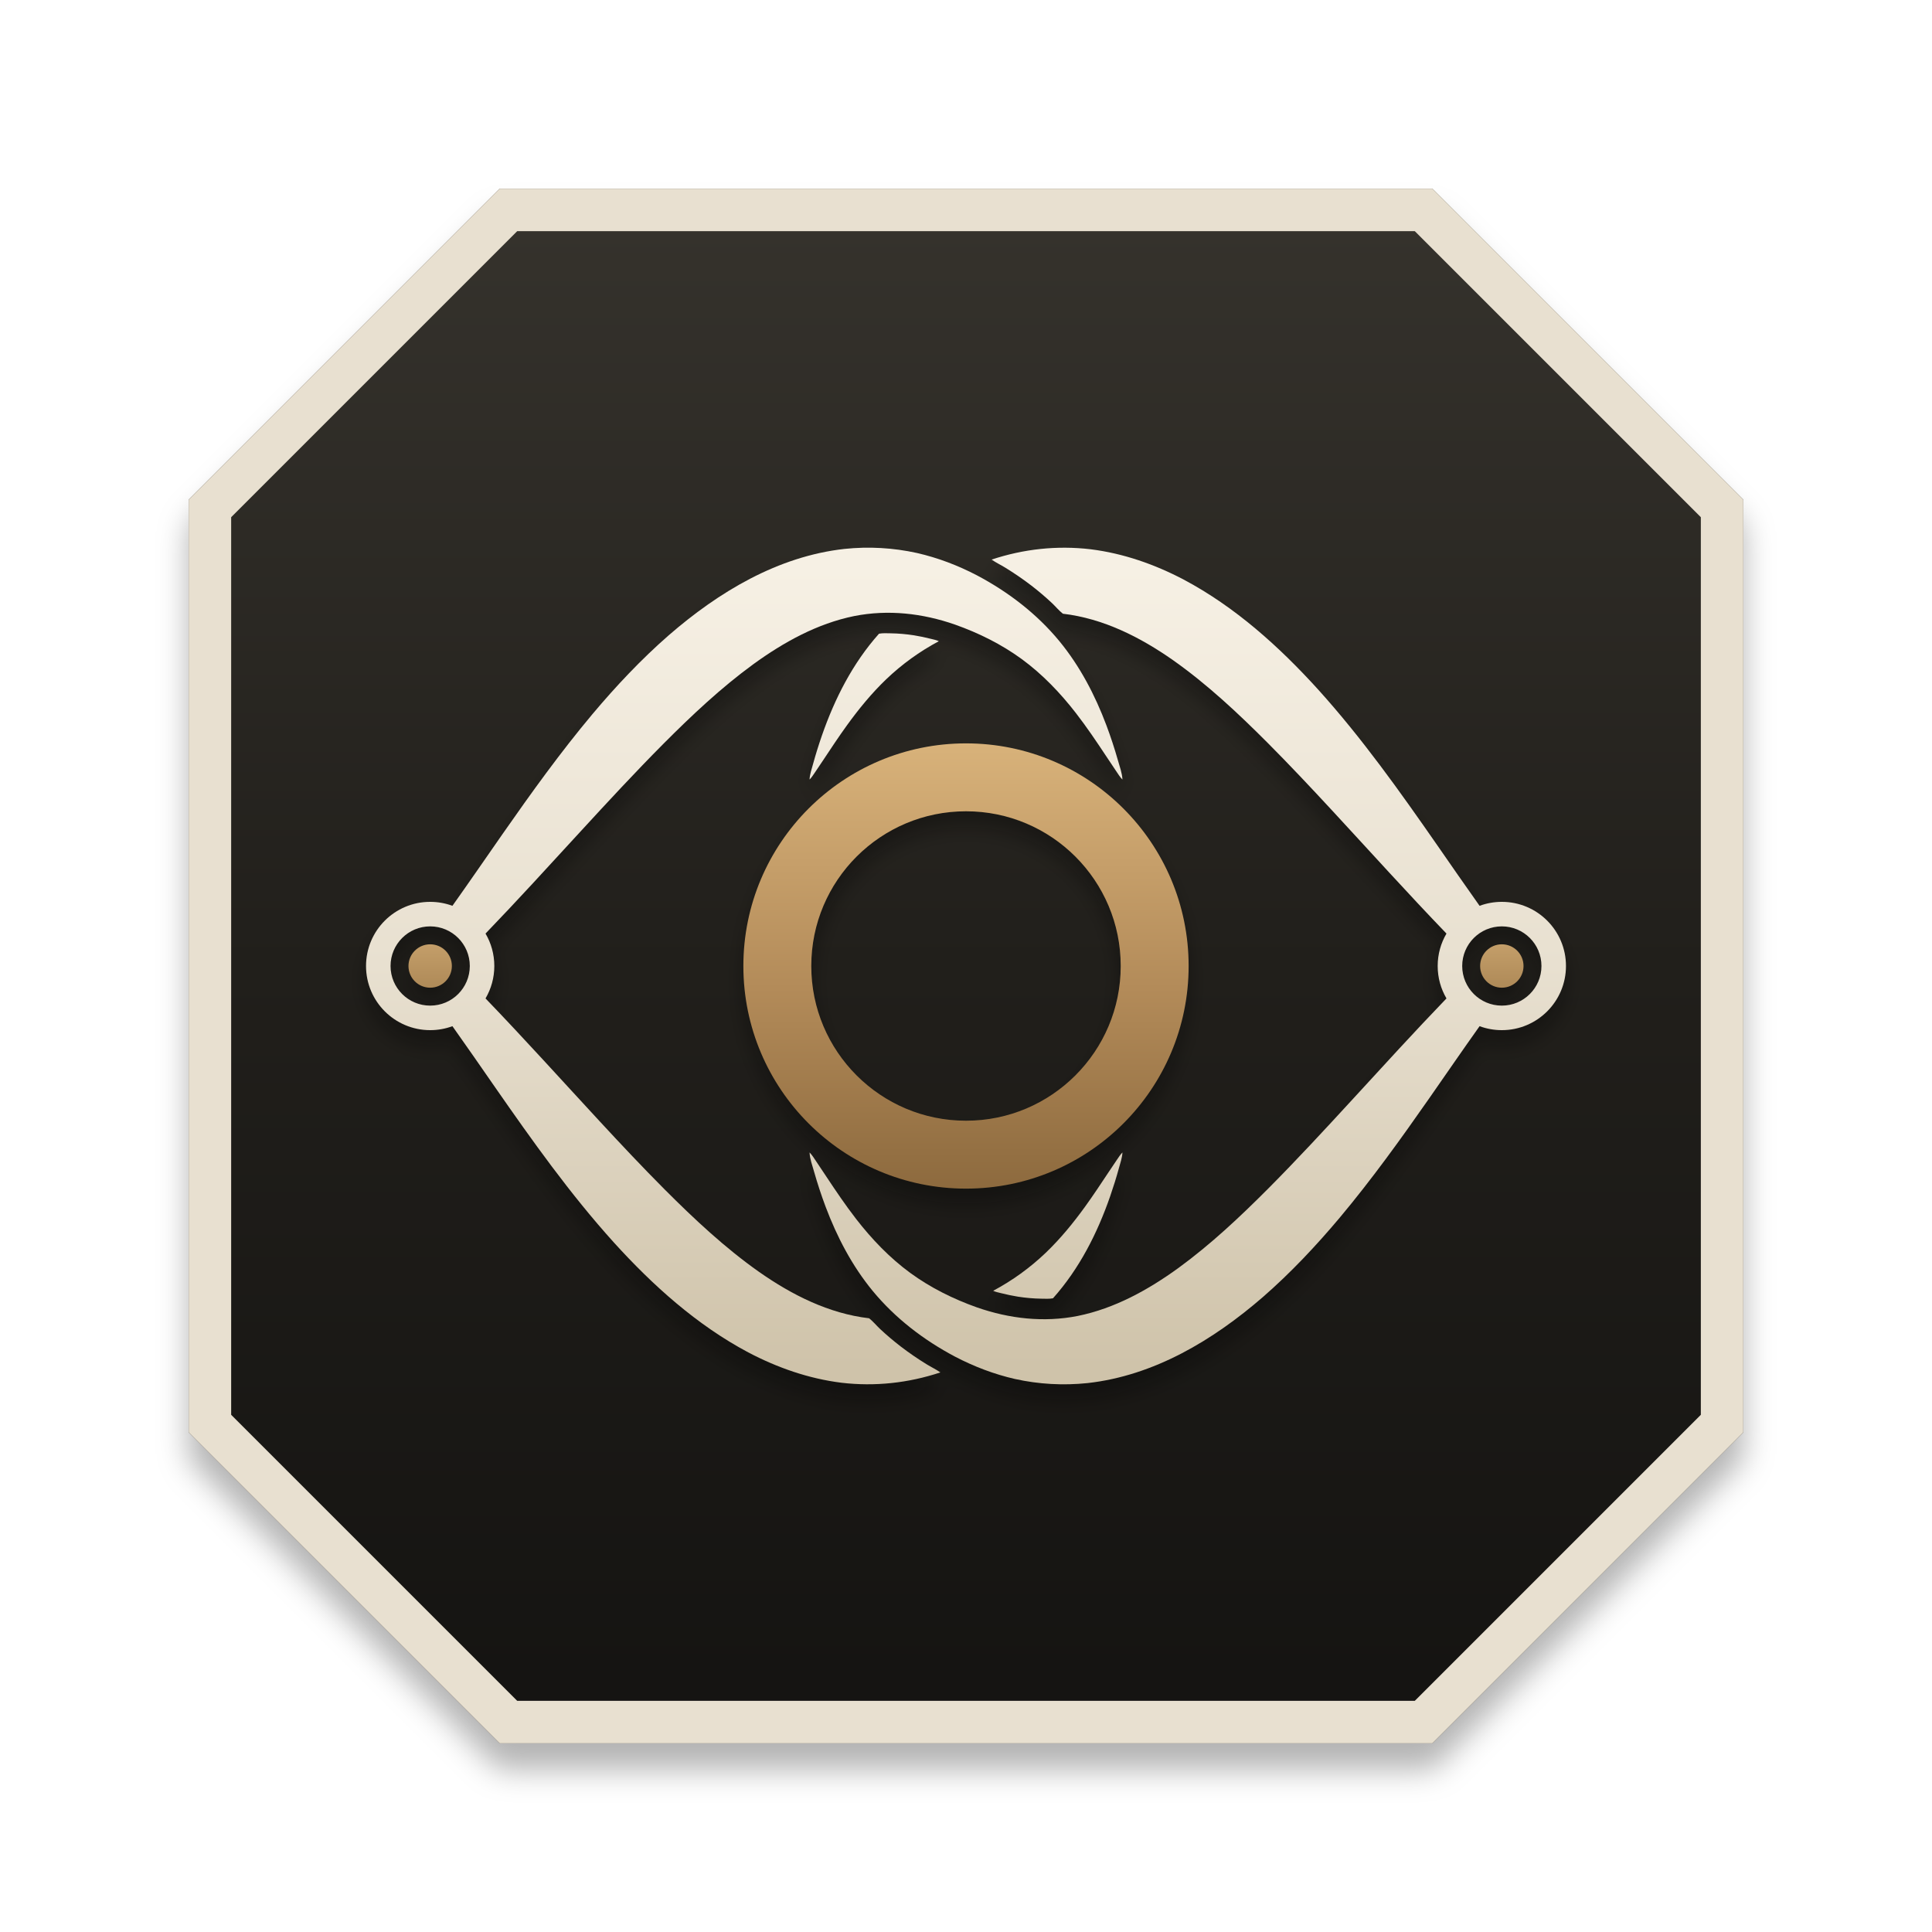
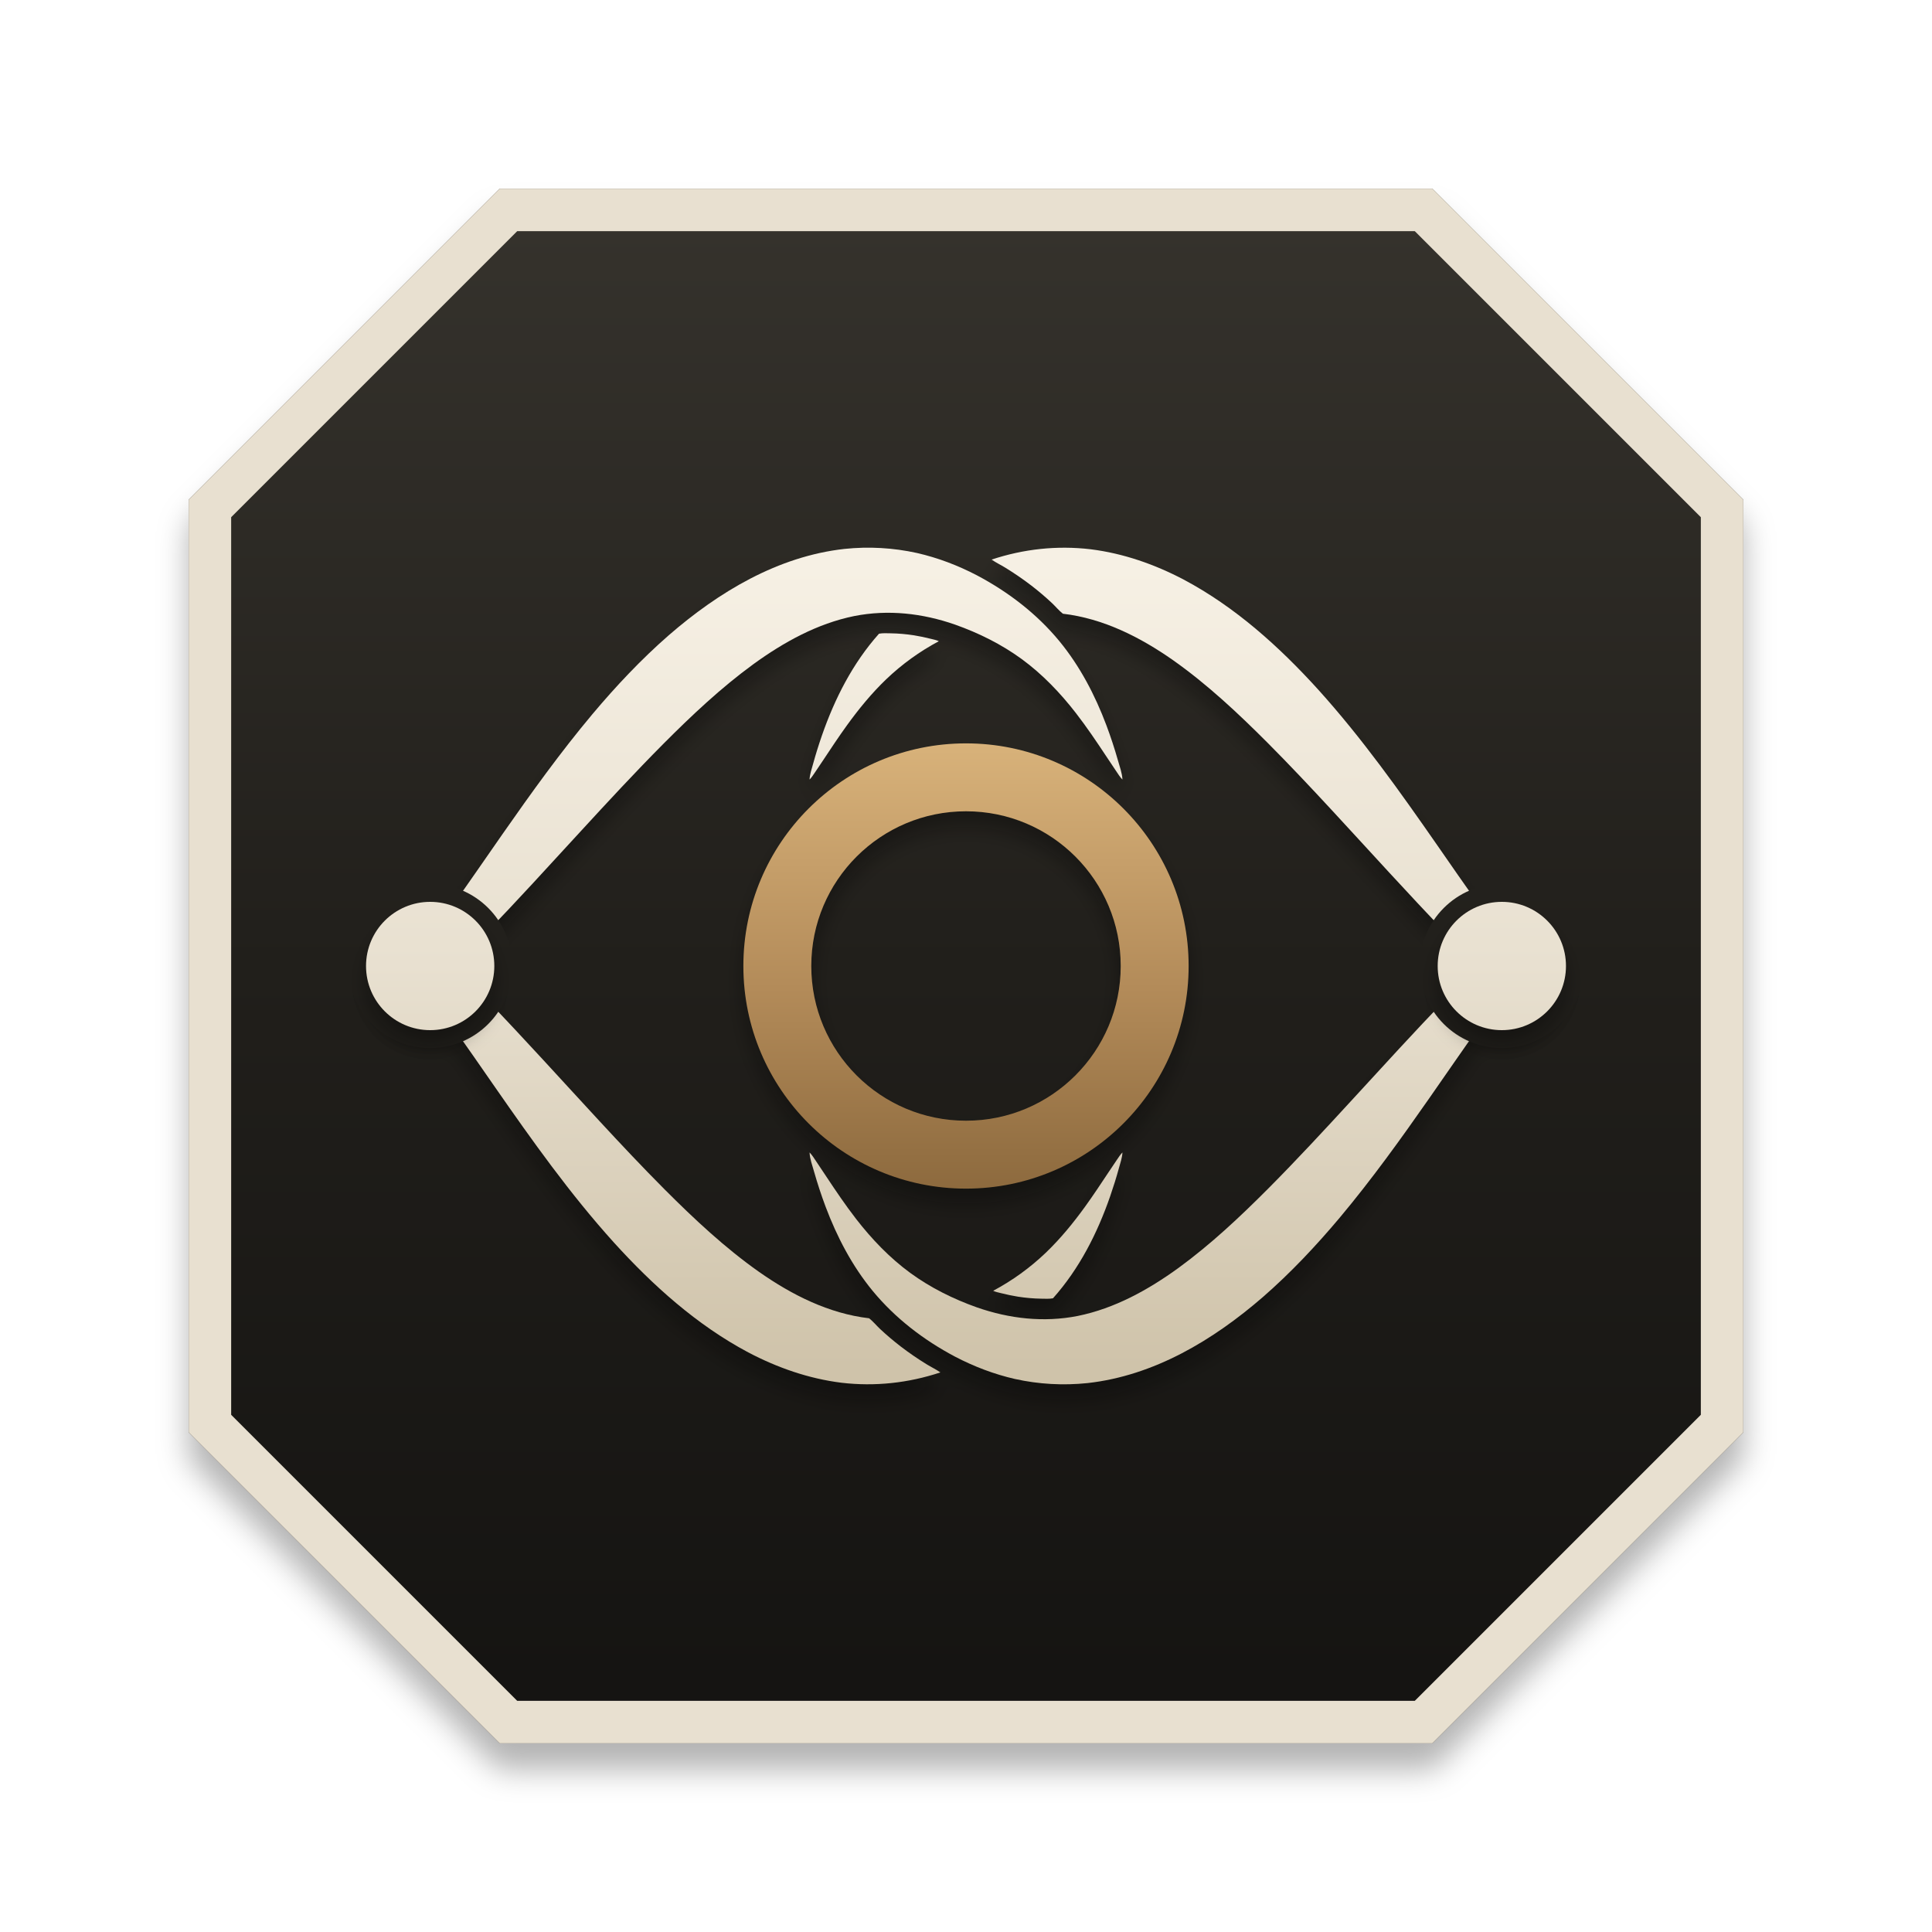
<svg xmlns="http://www.w3.org/2000/svg" width="1024" height="1024" viewBox="0 0 1024 1024">
  <defs>
    <filter id="filter-1" filterUnits="userSpaceOnUse" x="60" y="60" width="904" height="904" data-vc-blend="multiply" color-interpolation-filters="sRGB">
      <feGaussianBlur in="SourceAlpha" stdDeviation="8" />
      <feOffset dx="0" dy="14" result="shadow" />
      <feFlood flood-color="#000000" flood-opacity="0.3" />
      <feComposite in2="shadow" operator="in" result="paint" />
      <feMerge>
        <feMergeNode in="paint" />
        <feMergeNode in="SourceGraphic" />
      </feMerge>
    </filter>
    <linearGradient id="linear-gradient-1" x1="512" y1="100" x2="512" y2="924" gradientUnits="userSpaceOnUse">
      <stop offset="0" stop-color="#36332d" />
      <stop offset="0.5" stop-color="#211f1b" />
      <stop offset="1" stop-color="#141311" />
    </linearGradient>
    <filter id="filter-2" filterUnits="userSpaceOnUse" x="169" y="265.279" width="686" height="493.442" data-vc-blend="multiply" color-interpolation-filters="sRGB">
      <feGaussianBlur in="SourceAlpha" stdDeviation="5" />
      <feOffset dx="0" dy="8" result="shadow" />
      <feFlood flood-color="#050403" flood-opacity="0.35" />
      <feComposite in2="shadow" operator="in" result="paint" />
      <feMerge>
        <feMergeNode in="paint" />
        <feMergeNode in="SourceGraphic" />
      </feMerge>
    </filter>
    <linearGradient id="linear-gradient-2" x1="512" y1="394" x2="512" y2="630" gradientUnits="userSpaceOnUse">
      <stop offset="0" stop-color="#d8b27a" />
      <stop offset="0.55" stop-color="#b38b59" />
      <stop offset="1" stop-color="#8d6a3e" />
    </linearGradient>
    <linearGradient id="linear-gradient-3" x1="512" y1="300" x2="512" y2="724" gradientUnits="userSpaceOnUse">
      <stop offset="0" stop-color="#f6f0e4" />
      <stop offset="0.5" stop-color="#e8e0d0" />
      <stop offset="1" stop-color="#cfc3aa" />
    </linearGradient>
    <linearGradient id="linear-gradient-4" x1="512" y1="478" x2="512" y2="546" gradientUnits="userSpaceOnUse">
      <stop offset="0" stop-color="#d8b27a" />
      <stop offset="1" stop-color="#9a7647" />
    </linearGradient>
  </defs>
  <g id="Caliper_app_icon" data-name="Caliper app icon">
    <g filter="url(#filter-1)">
      <path id="Tile" d="M264.8 100 L759.2 100 L924 264.8 L924 759.2 L759.2 924 L264.8 924 L100 759.2 L100 264.8 Z" fill="url(#linear-gradient-1)" />
    </g>
    <path id="Border" d="M269.465 111.261 L754.535 111.261 L912.739 269.465 L912.739 754.535 L754.535 912.739 L269.465 912.739 L111.261 754.535 L111.261 269.465 Z" fill="none" stroke="#e8e0d0" stroke-width="22.523" />
    <g filter="url(#filter-2)">
      <g id="Caliper">
        <path id="Iris" d="M630 512 C630 577.17 577.17 630 512 630 C446.83 630 394 577.17 394 512 C394 446.83 446.83 394 512 394 C577.17 394 630 446.83 630 512 Z M512 430 C466.713 430 430 466.713 430 512 C430 557.287 466.713 594 512 594 C557.287 594 594 557.287 594 512 C594 466.713 557.287 430 512 430 Z" fill="url(#linear-gradient-2)" fill-rule="evenodd" />
        <path id="Left_caliper" data-name="Left caliper" d="M447.599 290.933 C460.479 289.59 473.418 290.314 486.063 293.111 C497.138 295.644 507.746 299.695 517.81 304.95 C534.417 313.74 549.475 325.272 561.469 339.795 C572.397 353.093 580.397 368.412 586.436 384.474 C588.711 390.551 590.736 396.721 592.514 402.962 C593.433 406.209 594.77 409.791 594.92 413.18 C593.57 411.854 592.543 410.104 591.478 408.549 C589.664 405.892 587.895 403.205 586.119 400.524 C581.046 392.869 575.908 385.254 570.288 377.987 C561.956 367.246 552.534 357.381 541.546 349.328 C530.758 341.46 518.754 335.508 506.19 331.05 C488.957 325.043 470.779 322.972 452.792 326.513 C433.184 330.498 415.436 340.334 399.371 351.977 C382.234 364.478 366.72 379.084 351.767 394.084 C336.611 409.32 322.023 425.108 307.482 440.927 C290.881 458.992 274.36 477.137 257.341 494.811 C260.302 499.854 262 505.729 262 512 C262 518.271 260.302 524.146 257.341 529.189 C277.914 550.553 297.758 572.604 317.899 594.373 C329.208 606.589 340.61 618.724 352.365 630.516 C367.966 646.133 384.193 661.34 402.263 674.092 C419.733 686.336 439.224 696.197 460.645 698.718 C462.75 700.365 464.538 702.578 466.493 704.414 C469.98 707.673 473.623 710.757 477.404 713.67 C481.821 717.055 486.414 720.197 491.153 723.113 C493.54 724.574 496.142 725.812 498.434 727.407 C481.48 733.04 463.71 734.975 445.955 732.879 C428.609 730.712 412.037 724.913 396.601 716.801 C369.308 702.292 346.01 681.3 325.354 658.528 C302.151 632.839 282.081 604.569 262.348 576.189 C254.855 565.408 247.4 554.6 239.794 543.899 C236.119 545.258 232.146 546 228 546 C209.222 546 194 530.778 194 512 C194 493.222 209.222 478 228 478 C232.146 478 236.119 478.742 239.793 480.101 C248.808 467.418 257.612 454.588 266.516 441.827 C281.617 420.197 297.028 398.753 313.985 378.526 C326.516 363.632 339.876 349.419 354.554 336.614 C380.952 313.73 412.278 294.859 447.599 290.933 Z M228 491 C216.402 491 207 500.402 207 512 C207 523.598 216.402 533 228 533 C239.598 533 249 523.598 249 512 C249 500.402 239.598 491 228 491 Z M592.015 614.669 C592.916 613.369 593.788 611.932 594.92 610.82 C594.796 613.615 593.753 616.538 593.02 619.224 C591.649 624.214 590.102 629.156 588.411 634.047 C581.579 653.726 572.049 672.488 558.112 688.118 C556.135 688.513 553.909 688.347 551.899 688.329 C547.771 688.265 543.666 687.903 539.586 687.272 C536.553 686.783 533.552 686.152 530.575 685.395 C529.204 685.037 527.669 684.778 526.397 684.146 C536.578 678.725 545.941 671.944 554.283 663.98 C562.036 656.548 568.844 648.222 575.13 639.53 C579.527 633.436 583.67 627.167 587.822 620.905 C589.207 618.818 590.593 616.731 592.015 614.669 Z" fill="url(#linear-gradient-3)" />
-         <path id="Left_pivot" d="M239.5 512 C239.5 518.351 234.351 523.5 228 523.5 C221.649 523.5 216.5 518.351 216.5 512 C216.5 505.649 221.649 500.5 228 500.5 C234.351 500.5 239.5 505.649 239.5 512 Z" fill="url(#linear-gradient-4)" />
        <path id="Right_caliper" data-name="Right caliper" d="M525.566 296.593 C542.52 290.96 560.29 289.025 578.045 291.121 C595.391 293.288 611.963 299.087 627.399 307.199 C654.692 321.708 677.99 342.7 698.646 365.472 C721.849 391.161 741.919 419.431 761.652 447.811 C769.145 458.592 776.6 469.4 784.206 480.101 C787.881 478.742 791.854 478 796 478 C814.778 478 830 493.222 830 512 C830 530.778 814.778 546 796 546 C791.854 546 787.881 545.258 784.207 543.899 C775.192 556.582 766.388 569.412 757.484 582.173 C742.383 603.803 726.972 625.247 710.015 645.474 C697.484 660.368 684.124 674.581 669.446 687.386 C643.048 710.27 611.722 729.141 576.401 733.067 C563.521 734.41 550.582 733.686 537.937 730.889 C526.862 728.356 516.254 724.305 506.19 719.05 C489.583 710.26 474.525 698.728 462.531 684.205 C451.603 670.907 443.603 655.588 437.564 639.526 C435.289 633.449 433.264 627.279 431.486 621.038 C430.567 617.791 429.23 614.209 429.08 610.82 C430.43 612.146 431.457 613.896 432.522 615.451 C434.336 618.108 436.105 620.795 437.881 623.476 C442.954 631.131 448.092 638.746 453.712 646.013 C462.044 656.754 471.466 666.619 482.454 674.672 C493.242 682.54 505.246 688.492 517.81 692.95 C535.043 698.957 553.221 701.028 571.208 697.487 C590.816 693.502 608.564 683.666 624.629 672.023 C641.766 659.522 657.28 644.916 672.233 629.916 C687.389 614.68 701.977 598.892 716.518 583.073 C733.119 565.008 749.64 546.863 766.659 529.189 C763.698 524.146 762 518.271 762 512 C762 505.729 763.698 499.854 766.659 494.811 C746.086 473.447 726.242 451.395 706.101 429.627 C694.792 417.411 683.39 405.276 671.635 393.484 C656.034 377.867 639.807 362.66 621.737 349.908 C604.267 337.664 584.776 327.803 563.355 325.282 C561.25 323.635 559.462 321.422 557.507 319.586 C554.02 316.327 550.377 313.243 546.596 310.33 C542.179 306.945 537.586 303.803 532.847 300.887 C530.46 299.426 527.858 298.188 525.566 296.593 Z M465.888 335.882 C467.865 335.487 470.091 335.653 472.101 335.671 C476.229 335.735 480.334 336.097 484.414 336.728 C487.447 337.217 490.448 337.848 493.425 338.605 C494.796 338.963 496.331 339.222 497.603 339.854 C487.422 345.275 478.059 352.056 469.717 360.02 C461.964 367.452 455.156 375.778 448.87 384.47 C444.473 390.564 440.33 396.833 436.178 403.095 C434.793 405.182 433.407 407.269 431.985 409.331 C431.084 410.631 430.212 412.068 429.08 413.18 C429.204 410.385 430.247 407.462 430.98 404.776 C432.351 399.786 433.898 394.844 435.589 389.953 C442.421 370.274 451.951 351.512 465.888 335.882 Z M796 491 C784.402 491 775 500.402 775 512 C775 523.598 784.402 533 796 533 C807.598 533 817 523.598 817 512 C817 500.402 807.598 491 796 491 Z" fill="url(#linear-gradient-3)" />
-         <path id="Right_pivot" d="M807.5 512 C807.5 518.351 802.351 523.5 796 523.5 C789.649 523.5 784.5 518.351 784.5 512 C784.5 505.649 789.649 500.5 796 500.5 C802.351 500.5 807.5 505.649 807.5 512 Z" fill="url(#linear-gradient-4)" />
      </g>
+     </g>
+     <g id="Hinge_gaps">
+       <circle id="Left_hinge_gap" cx="228" cy="512" r="43.5" fill="url(#linear-gradient-1)" />
+       <circle id="Right_hinge_gap" cx="796" cy="512" r="43.5" fill="url(#linear-gradient-1)" />
+     </g>
+     <g id="Hinges" filter="url(#filter-2)">
+       <circle id="Left_hinge" cx="228" cy="512" r="34" fill="url(#linear-gradient-3)" />
+       <circle id="Right_hinge" cx="796" cy="512" r="34" fill="url(#linear-gradient-3)" />
    </g>
  </g>
</svg>
